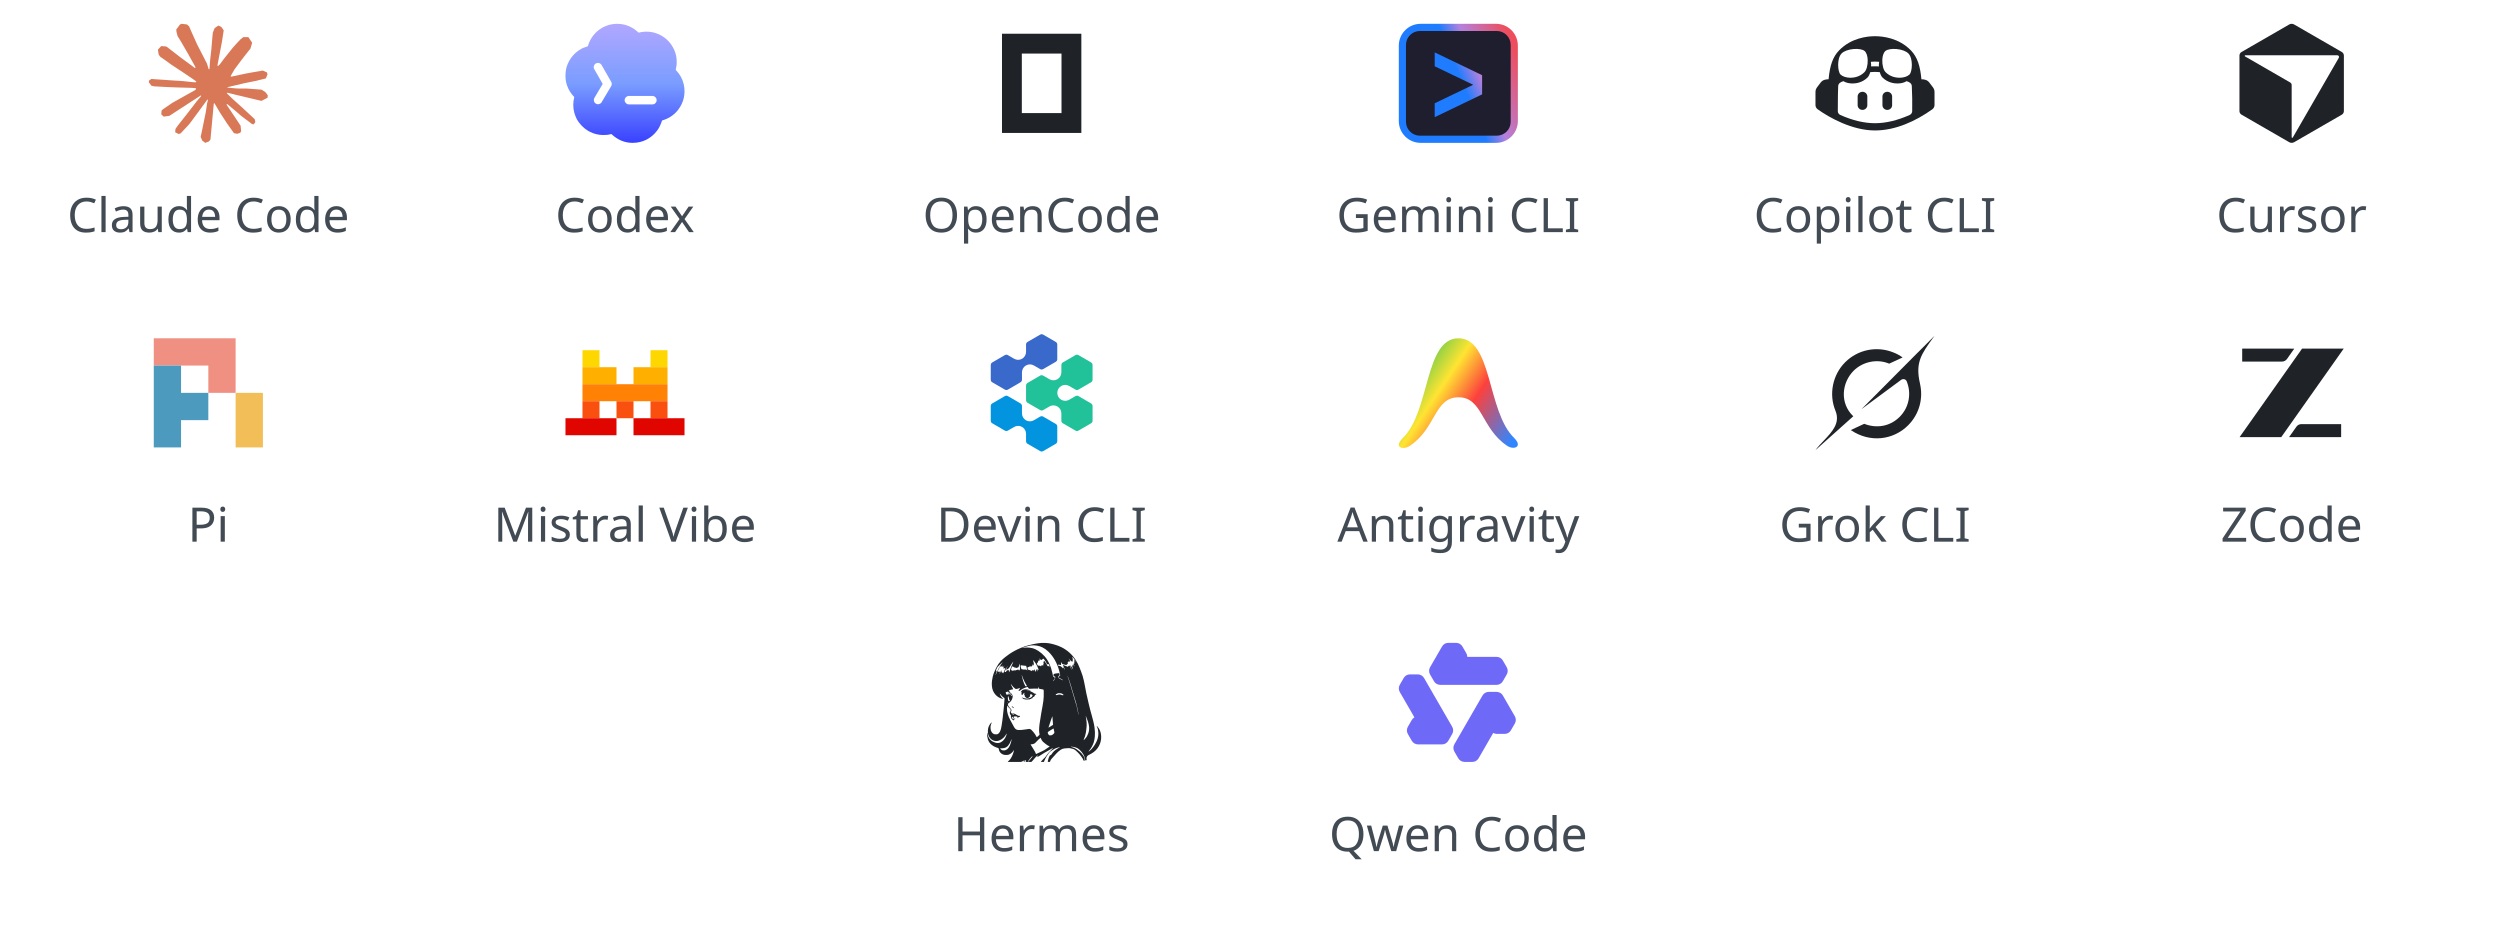
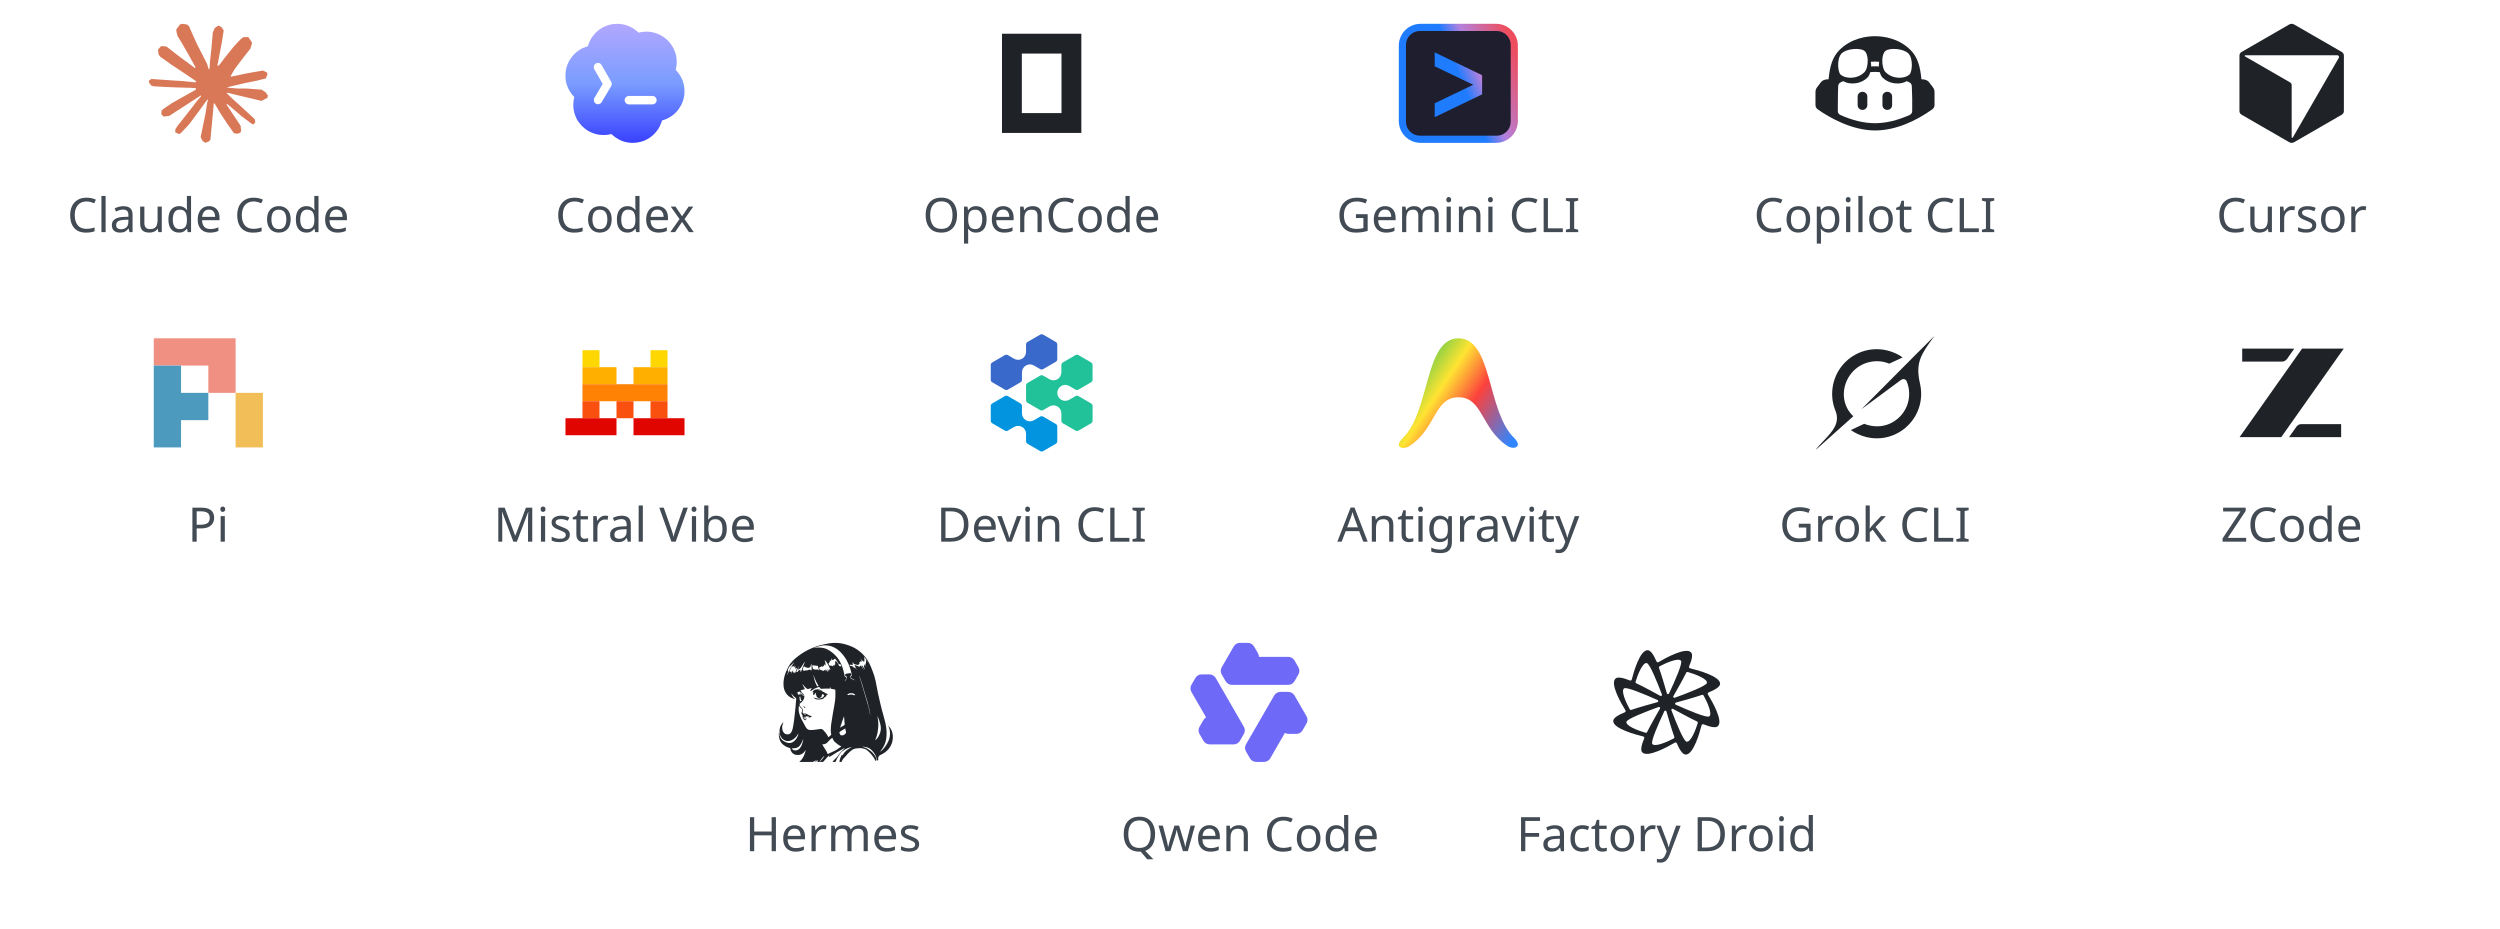
<svg xmlns="http://www.w3.org/2000/svg" width="840" height="312" viewBox="0 0 840 312" role="img">
  <defs>
    <linearGradient id="codex" gradientUnits="userSpaceOnUse" x1="12" x2="12" y1="0" y2="24">
      <stop stop-color="#B1A7FF" />
      <stop offset=".5" stop-color="#7A9DFF" />
      <stop offset="1" stop-color="#3941FF" />
    </linearGradient>
    <linearGradient id="gemini" gradientUnits="userSpaceOnUse" x1="24" x2="0" y1="6.587" y2="16.494">
      <stop stop-color="#EE4D5D" />
      <stop offset=".328" stop-color="#B381DD" />
      <stop offset=".476" stop-color="#207CFE" />
    </linearGradient>
    <linearGradient id="antigravity" gradientUnits="userSpaceOnUse" x1="0" x2="24" y1="4" y2="20">
      <stop stop-color="#00B95C" />
      <stop offset=".38" stop-color="#FFE432" />
      <stop offset=".62" stop-color="#FC413D" />
      <stop offset="1" stop-color="#3186FF" />
    </linearGradient>
  </defs>
  <g transform="translate(50 8) scale(1.66667)">
    <path d="M4.709 15.955l4.72-2.647.08-.23-.08-.128H9.2l-.79-.048-2.698-.073-2.339-.097-2.266-.122-.571-.121L0 11.784l.055-.352.48-.321.686.06 1.52.103 2.278.158 1.652.097 2.449.255h.389l.055-.157-.134-.098-.103-.097-2.358-1.596-2.552-1.688-1.336-.972-.724-.491-.364-.462-.158-1.008.656-.722.881.06.225.061.893.686 1.908 1.476 2.491 1.833.365.304.145-.103.019-.073-.164-.274-1.355-2.446-1.446-2.49-.644-1.032-.17-.619a2.97 2.97 0 01-.104-.729L6.283.134 6.696 0l.996.134.42.364.62 1.414 1.002 2.229 1.555 3.03.456.898.243.832.091.255h.158V9.01l.128-1.706.237-2.095.23-2.695.08-.76.376-.91.747-.492.584.28.48.685-.067.444-.286 1.851-.559 2.903-.364 1.942h.212l.243-.242.985-1.306 1.652-2.064.73-.82.85-.904.547-.431h1.033l.76 1.129-.34 1.166-1.064 1.347-.881 1.142-1.264 1.7-.79 1.36.073.11.188-.02 2.856-.606 1.543-.28 1.841-.315.833.388.091.395-.328.807-1.969.486-2.309.462-3.439.813-.042.03.049.061 1.549.146.662.036h1.622l3.02.225.79.522.474.638-.079.485-1.215.62-1.64-.389-3.829-.91-1.312-.329h-.182v.11l1.093 1.068 2.006 1.81 2.509 2.33.127.578-.322.455-.34-.049-2.205-1.657-.851-.747-1.926-1.62h-.128v.17l.444.649 2.345 3.521.122 1.08-.17.353-.608.213-.668-.122-1.374-1.925-1.415-2.167-1.143-1.943-.14.08-.674 7.254-.316.37-.729.28-.607-.461-.322-.747.322-1.476.389-1.924.315-1.53.286-1.9.17-.632-.012-.042-.14.018-1.434 1.967-2.18 2.945-1.726 1.845-.414.164-.717-.37.067-.662.401-.589 2.388-3.036 1.44-1.882.93-1.086-.006-.158h-.055L4.132 18.56l-1.13.146-.487-.456.061-.746.231-.243 1.908-1.312-.006.006z" fill="#D97857" fill-rule="evenodd" />
  </g>
  <text x="70" y="78" text-anchor="middle" fill="#424A53" font-family="-apple-system, BlinkMacSystemFont, 'Segoe UI', 'Noto Sans', Helvetica, Arial, sans-serif" font-size="16" font-weight="500">Claude Code</text>
  <g transform="translate(190 8) scale(1.66667)">
    <path d="M8.086.457a6.105 6.105 0 013.046-.415c1.333.153 2.521.72 3.564 1.7a.117.117 0 00.107.029c1.408-.346 2.762-.224 4.061.366l.063.03.154.076c1.357.703 2.33 1.77 2.918 3.198.278.679.418 1.388.421 2.126a5.655 5.655 0 01-.18 1.631.167.167 0 00.04.155 5.982 5.982 0 011.578 2.891c.385 1.901-.01 3.615-1.183 5.14l-.182.22a6.063 6.063 0 01-2.934 1.851.162.162 0 00-.108.102c-.255.736-.511 1.364-.987 1.992-1.199 1.582-2.962 2.462-4.948 2.451-1.583-.008-2.986-.587-4.21-1.736a.145.145 0 00-.14-.032c-.518.167-1.04.191-1.604.185a5.924 5.924 0 01-2.595-.622 6.058 6.058 0 01-2.146-1.781c-.203-.269-.404-.522-.551-.821a7.74 7.74 0 01-.495-1.283 6.11 6.11 0 01-.017-3.064.166.166 0 00.008-.074.115.115 0 00-.037-.064 5.958 5.958 0 01-1.38-2.202 5.196 5.196 0 01-.333-1.589 6.915 6.915 0 01.188-2.132c.45-1.484 1.309-2.648 2.577-3.493.282-.188.55-.334.802-.438.286-.12.573-.22.861-.304a.129.129 0 00.087-.087A6.016 6.016 0 015.635 2.31C6.315 1.464 7.132.846 8.086.457zm-.804 7.85a.848.848 0 00-1.473.842l1.694 2.965-1.688 2.848a.849.849 0 001.46.864l1.94-3.272a.849.849 0 00.007-.854l-1.94-3.393zm5.446 6.24a.849.849 0 000 1.695h4.848a.849.849 0 000-1.696h-4.848z" fill="url(#codex)" fill-rule="evenodd" />
  </g>
  <text x="210" y="78" text-anchor="middle" fill="#424A53" font-family="-apple-system, BlinkMacSystemFont, 'Segoe UI', 'Noto Sans', Helvetica, Arial, sans-serif" font-size="16" font-weight="500">Codex</text>
  <g transform="translate(330 8) scale(1.66667)">
    <path d="M16 6H8v12h8V6zm4 16H4V2h16v20z" fill="#1F2328" fill-rule="evenodd" />
  </g>
  <text x="350" y="78" text-anchor="middle" fill="#424A53" font-family="-apple-system, BlinkMacSystemFont, 'Segoe UI', 'Noto Sans', Helvetica, Arial, sans-serif" font-size="16" font-weight="500">OpenCode</text>
  <g transform="translate(470 8) scale(1.66667)">
    <path d="M0 4.391A4.391 4.391 0 014.391 0h15.217A4.391 4.391 0 0124 4.391v15.217A4.391 4.391 0 0119.608 24H4.391A4.391 4.391 0 010 19.608V4.391z" fill="url(#gemini)" fill-rule="evenodd" />
    <path d="M19.74 1.444a2.816 2.816 0 012.816 2.816v15.48a2.816 2.816 0 01-2.816 2.816H4.26a2.816 2.816 0 01-2.816-2.816V4.26A2.816 2.816 0 014.26 1.444h15.48zM7.236 8.564l7.752 3.728-7.752 3.727v2.802l9.557-4.596v-3.866L7.236 5.763v2.801z" fill="#1E1E2E" fill-rule="evenodd" />
  </g>
  <text x="490" y="78" text-anchor="middle" fill="#424A53" font-family="-apple-system, BlinkMacSystemFont, 'Segoe UI', 'Noto Sans', Helvetica, Arial, sans-serif" font-size="16" font-weight="500">Gemini CLI</text>
  <g transform="translate(610 8) scale(1.66667)">
    <path d="M19.245 5.364c1.322 1.36 1.877 3.216 2.11 5.817.622 0 1.2.135 1.592.654l.73.964c.21.278.323.61.323.955v2.62c0 .339-.173.669-.453.868C20.239 19.602 16.157 21.5 12 21.5c-4.6 0-9.205-2.583-11.547-4.258-.28-.2-.452-.53-.453-.868v-2.62c0-.345.113-.679.321-.956l.73-.963c.392-.517.974-.654 1.593-.654l.029-.297c.25-2.446.81-4.213 2.082-5.52 2.461-2.54 5.71-2.851 7.146-2.864h.198c1.436.013 4.685.323 7.146 2.864zm-7.244 4.328c-.284 0-.613.016-.962.05-.123.447-.305.85-.57 1.108-1.05 1.023-2.316 1.18-2.994 1.18-.638 0-1.306-.13-1.851-.464-.516.165-1.012.403-1.044.996a65.882 65.882 0 00-.063 2.884l-.002.48c-.002.563-.005 1.126-.013 1.69.002.326.204.63.51.765 2.482 1.102 4.83 1.657 6.99 1.657 2.156 0 4.504-.555 6.985-1.657a.854.854 0 00.51-.766c.03-1.682.006-3.372-.076-5.053-.031-.596-.528-.83-1.046-.996-.546.333-1.212.464-1.85.464-.677 0-1.942-.157-2.993-1.18-.266-.258-.447-.661-.57-1.108-.32-.032-.64-.049-.96-.05zm-2.525 4.013c.539 0 .976.426.976.95v1.753c0 .525-.437.95-.976.95a.964.964 0 01-.976-.95v-1.752c0-.525.437-.951.976-.951zm5 0c.539 0 .976.426.976.95v1.753c0 .525-.437.95-.976.95a.964.964 0 01-.976-.95v-1.752c0-.525.437-.951.976-.951zM7.635 5.087c-1.05.102-1.935.438-2.385.906-.975 1.037-.765 3.668-.21 4.224.405.394 1.17.657 1.995.657h.09c.649-.013 1.785-.176 2.73-1.11.435-.41.705-1.433.675-2.47-.03-.834-.27-1.52-.63-1.813-.39-.336-1.275-.482-2.265-.394zm6.465.394c-.36.292-.6.98-.63 1.813-.03 1.037.24 2.06.675 2.47.968.957 2.136 1.104 2.776 1.11h.044c.825 0 1.59-.263 1.995-.657.555-.556.765-3.187-.21-4.224-.45-.468-1.335-.804-2.385-.906-.99-.088-1.875.058-2.265.394zM12 7.615c-.24 0-.525.015-.84.044.03.16.045.336.06.526l-.001.159a2.94 2.94 0 01-.014.25c.225-.022.425-.027.612-.028h.366c.187 0 .387.006.612.028-.015-.146-.015-.277-.015-.409.015-.19.03-.365.06-.526a9.29 9.29 0 00-.84-.044z" fill="#1F2328" fill-rule="evenodd" />
  </g>
  <text x="630" y="78" text-anchor="middle" fill="#424A53" font-family="-apple-system, BlinkMacSystemFont, 'Segoe UI', 'Noto Sans', Helvetica, Arial, sans-serif" font-size="16" font-weight="500">Copilot CLI</text>
  <g transform="translate(750 8) scale(1.66667)">
    <path d="M22.106 5.68L12.5.135a.998.998 0 00-.998 0L1.893 5.68a.84.84 0 00-.419.726v11.186c0 .3.16.577.42.727l9.607 5.547a.999.999 0 00.998 0l9.608-5.547a.84.84 0 00.42-.727V6.407a.84.84 0 00-.42-.726zm-.603 1.176L12.228 22.92c-.063.108-.228.064-.228-.061V12.34a.59.59 0 00-.295-.51l-9.11-5.26c-.107-.062-.063-.228.062-.228h18.55c.264 0 .428.286.296.514z" fill="#1F2328" fill-rule="evenodd" />
  </g>
  <text x="770" y="78" text-anchor="middle" fill="#424A53" font-family="-apple-system, BlinkMacSystemFont, 'Segoe UI', 'Noto Sans', Helvetica, Arial, sans-serif" font-size="16" font-weight="500">Cursor</text>
  <g transform="translate(50 112) scale(1.66667)">
    <path d="M1 1h16.5v11H12V6.5H1z" fill="#F09082" fill-rule="evenodd" />
    <path d="M1 6.5h5.5V12H12v5.5H6.5V23H1z" fill="#4D9ABF" fill-rule="evenodd" />
    <path d="M17.5 12H23v11h-5.5z" fill="#F1BE58" fill-rule="evenodd" />
  </g>
  <text x="70" y="182" text-anchor="middle" fill="#424A53" font-family="-apple-system, BlinkMacSystemFont, 'Segoe UI', 'Noto Sans', Helvetica, Arial, sans-serif" font-size="16" font-weight="500">Pi</text>
  <g transform="translate(190 112) scale(1.66667)">
    <path d="M3.428 3.4h3.429v3.428H3.428V3.4zm13.714 0h3.43v3.428h-3.43V3.4z" fill="#FFD700" fill-rule="evenodd" />
    <path d="M3.428 6.828h6.857v3.429H3.429V6.828zm10.286 0h6.857v3.429h-6.857V6.828z" fill="#FFAF00" fill-rule="evenodd" />
    <path d="M3.428 10.258h17.144v3.428H3.428v-3.428z" fill="#FF8205" fill-rule="evenodd" />
    <path d="M3.428 13.686h3.429v3.428H3.428v-3.428zm6.858 0h3.429v3.428h-3.429v-3.428zm6.856 0h3.43v3.428h-3.43v-3.428z" fill="#FA500F" fill-rule="evenodd" />
    <path d="M0 17.114h10.286v3.429H0v-3.429zm13.714 0H24v3.429H13.714v-3.429z" fill="#E10500" fill-rule="evenodd" />
  </g>
  <text x="210" y="182" text-anchor="middle" fill="#424A53" font-family="-apple-system, BlinkMacSystemFont, 'Segoe UI', 'Noto Sans', Helvetica, Arial, sans-serif" font-size="16" font-weight="500">Mistral Vibe</text>
  <g transform="translate(330 112) scale(1.66667)">
    <path d="M2.033 9.867l2.554 1.483a.589.589 0 00.592 0l2.554-1.483.01-.008a.608.608 0 00.11-.084l.013-.015a.631.631 0 00.076-.1c.003-.005.008-.01.01-.016a.558.558 0 00.052-.125l.007-.028a.611.611 0 00.019-.14V7.868c0-.572.307-1.105.8-1.392a1.595 1.595 0 011.598 0l1.277.742a.54.54 0 00.129.053l.028.01c.044.01.088.015.133.016h.006l.013-.002a.587.587 0 00.27-.074l.011-.004 2.554-1.483a.596.596 0 00.297-.516V2.253a.595.595 0 00-.297-.516L12.293.257a.587.587 0 00-.591 0L9.148 1.737l-.01.01a.609.609 0 00-.109.083l-.014.015a.632.632 0 00-.076.1c-.003.005-.008.01-.01.016a.57.57 0 00-.052.124l-.007.028a.612.612 0 00-.018.14v1.483c0 .572-.307 1.105-.8 1.393a1.597 1.597 0 01-1.599 0l-1.276-.742a.603.603 0 00-.13-.053l-.028-.008a.658.658 0 00-.133-.018h-.02a.57.57 0 00-.269.074c-.003.002-.008.002-.012.005L2.033 5.872a.596.596 0 00-.297.515v2.966c0 .213.113.41.297.515z" fill="#3969CA" fill-rule="evenodd" />
    <path d="M15.943 10.607a1.596 1.596 0 011.599 0l1.276.74c.041.025.085.04.13.055l.028.008c.043.01.088.016.133.018h.005c.005 0 .01-.002.014-.003a.474.474 0 00.122-.016l.021-.005a.616.616 0 00.126-.052c.004-.002.009-.002.013-.005l2.554-1.482a.597.597 0 00.297-.516V6.383a.596.596 0 00-.297-.515l-2.552-1.483a.587.587 0 00-.592 0l-2.553 1.482-.011.008a.61.61 0 00-.108.084l-.014.016a.637.637 0 00-.076.1c-.003.005-.008.01-.01.016a.57.57 0 00-.052.124l-.007.029a.612.612 0 00-.018.14v1.482c0 .572-.307 1.105-.8 1.393a1.597 1.597 0 01-1.599 0l-1.276-.742a.584.584 0 00-.13-.053l-.028-.008a.62.62 0 00-.133-.018h-.02a.587.587 0 00-.269.074l-.012.004L9.15 10a.596.596 0 00-.296.516v2.966c0 .212.112.409.296.515l2.554 1.483s.008.002.012.005c.04.022.082.04.126.052l.02.004a.57.57 0 00.123.017l.014.002h.006c.054 0 .108-.01.16-.025a.587.587 0 00.13-.054l1.277-.741a1.597 1.597 0 012.398 1.392v1.482c0 .049.007.095.019.14l.007.028a.619.619 0 00.051.125c.004.006.008.01.01.016a.6.6 0 00.076.1l.014.015c.033.032.069.06.108.084.004.002.006.006.011.008l2.554 1.483a.59.59 0 00.593 0l2.554-1.483a.597.597 0 00.296-.516v-2.965a.595.595 0 00-.296-.516l-2.554-1.483s-.008-.002-.012-.005a.54.54 0 00-.126-.051c-.007-.003-.013-.003-.02-.005a.635.635 0 00-.125-.017h-.018a.557.557 0 00-.16.026.588.588 0 00-.13.053l-1.276.742a1.595 1.595 0 01-1.598 0 1.615 1.615 0 010-2.785l-.005-.001z" fill="#21C19A" fill-rule="evenodd" />
    <path d="M14.848 18.265l-2.554-1.482-.012-.005a.526.526 0 00-.126-.052c-.007-.002-.014-.002-.02-.005a.64.64 0 00-.124-.017h-.02a.56.56 0 00-.16.026.588.588 0 00-.13.053l-1.276.742a1.594 1.594 0 01-1.598 0c-.493-.286-.8-.82-.8-1.393V14.65a.563.563 0 00-.018-.14l-.008-.028a.604.604 0 00-.051-.124l-.01-.017a.603.603 0 00-.076-.1l-.014-.015a.596.596 0 00-.109-.084c-.003-.002-.005-.006-.01-.008L5.178 12.65a.587.587 0 00-.591 0l-2.554 1.483a.596.596 0 00-.297.516v2.965c0 .213.113.41.297.516l2.554 1.483.012.004a.618.618 0 00.267.074l.016.002h.007a.55.55 0 00.16-.026.584.584 0 00.129-.053l1.277-.742a1.597 1.597 0 012.398 1.393v1.482c0 .05.007.095.019.14l.007.028c.013.044.03.085.051.125l.01.016c.022.036.047.07.076.1l.014.015c.032.032.069.06.109.084l.01.008 2.554 1.483a.587.587 0 00.593 0l2.554-1.483a.596.596 0 00.296-.515v-2.966a.596.596 0 00-.296-.516h-.002z" fill="#0294DE" fill-rule="evenodd" />
  </g>
  <text x="350" y="182" text-anchor="middle" fill="#424A53" font-family="-apple-system, BlinkMacSystemFont, 'Segoe UI', 'Noto Sans', Helvetica, Arial, sans-serif" font-size="16" font-weight="500">Devin CLI</text>
  <g transform="translate(470 112) scale(1.66667)">
    <path d="M21.751 22.607c1.34 1.005 3.35.335 1.508-1.508C17.73 15.74 18.904 1 12.037 1 5.17 1 6.342 15.74.815 21.1c-2.01 2.009.167 2.511 1.507 1.506 5.192-3.517 4.857-9.714 9.715-9.714 4.857 0 4.522 6.197 9.714 9.715z" fill="url(#antigravity)" fill-rule="evenodd" />
  </g>
  <text x="490" y="182" text-anchor="middle" fill="#424A53" font-family="-apple-system, BlinkMacSystemFont, 'Segoe UI', 'Noto Sans', Helvetica, Arial, sans-serif" font-size="16" font-weight="500">Antigravity</text>
  <g transform="translate(610 112) scale(1.66667)">
    <path d="M9.27 15.29l7.978-5.897c.391-.29.95-.177 1.137.272.98 2.369.542 5.215-1.41 7.169-1.951 1.954-4.667 2.382-7.149 1.406l-2.711 1.257c3.889 2.661 8.611 2.003 11.562-.953 2.341-2.344 3.066-5.539 2.388-8.42l.006.007c-.983-4.232.242-5.924 2.75-9.383.06-.082.12-.164.179-.248l-3.301 3.305v-.01L9.267 15.292M7.623 16.723c-2.792-2.67-2.31-6.801.071-9.184 1.761-1.763 4.647-2.483 7.166-1.425l2.705-1.25a7.808 7.808 0 00-1.829-1A8.975 8.975 0 005.984 5.83c-2.533 2.536-3.33 6.436-1.962 9.764 1.022 2.487-.653 4.246-2.34 6.022-.599.63-1.199 1.259-1.682 1.925l7.62-6.815" fill="#1F2328" fill-rule="evenodd" />
  </g>
  <text x="630" y="182" text-anchor="middle" fill="#424A53" font-family="-apple-system, BlinkMacSystemFont, 'Segoe UI', 'Noto Sans', Helvetica, Arial, sans-serif" font-size="16" font-weight="500">Grok CLI</text>
  <g transform="translate(750 112) scale(1.66667)">
    <path d="M12.525 3.085L11.055 5.175C10.824 5.5 10.446 5.7 10.037 5.7H2.025V3.075C2.025 3.085 12.525 3.085 12.525 3.085ZM22.5 3.075L9.9 20.925H1.5L14.1 3.075H22.5ZM11.475 20.924L12.955 18.823C13.187 18.498 13.564 18.299 13.974 18.299H21.975V20.924H11.475Z" fill="#1F2328" fill-rule="evenodd" />
  </g>
  <text x="770" y="182" text-anchor="middle" fill="#424A53" font-family="-apple-system, BlinkMacSystemFont, 'Segoe UI', 'Noto Sans', Helvetica, Arial, sans-serif" font-size="16" font-weight="500">ZCode</text>
-   <g transform="translate(330 216) scale(1.66667)">
+   <g transform="translate(260 216) scale(1.66667)">
    <path d="M5.938 12.835c.127-.039.285.02.373.143.028.038.036.092.046.14.003.014-.02.033-.04.05-.124-.098-.24-.194-.354-.291-.011-.01-.016-.027-.025-.042zM8.396 9.412c.195-.032.39-.06.588-.05a.54.54 0 01.148.026c.202.071.402.147.601.224.028.01.05.036.075.055l-.013.027a9.203 9.203 0 01-.26-.089c-.115-.038-.213-.077-.315-.098-.25-.05-.25-.046-.292-.014l.574.144c.275.139.55.276.823.417.042.022.09.057.107.098.026.06.063.076.117.072.066-.006.132-.017.213-.027l-.04.086c.051.08.142.02.216.064-.074.13-.247.09-.334.199l.061.074-.12.087c0 .106-.038.168-.306.243l.026.085-.196.042.07.124h-.25l-.007.137c-.081-.01-.161-.018-.244-.027l-.053.123c-.027-.008-.052-.011-.073-.023-.067-.038-.128-.056-.195.006-.019.017-.063.014-.093.008-.026-.006-.05-.029-.07-.042-.11.095-.11.095-.208.003-.057.046-.12.074-.186.011-.063.027-.123-.02-.178-.014-.07.007-.097-.035-.133-.07l-.13.033c-.013-.236-.194-.19-.34-.203.005-.072.05-.092.095-.094a.474.474 0 01.159.022c.164.05.32.12.496.138.203.021.405.029.601-.015.265-.059.52-.149.707-.365.049-.056.083-.127.117-.195.019-.038.02-.084-.02-.116a1.397 1.397 0 00-.382-.217c.024.12-.031.182-.115.221 0 .014-.004.025 0 .03.08.115.084.16-.007.267a1.39 1.39 0 01-.218.211.477.477 0 01-.641-.05 1.36 1.36 0 01-.133-.152c-.078-.107-.076-.108-.033-.236-.165-.08-.128-.226-.104-.364.008-.05.028-.096.049-.163-.04.014-.067.017-.087.032a.897.897 0 00-.316.357c-.007.016-.01.034-.02.047-.012.015-.034.038-.045.035-.02-.006-.037-.027-.05-.045-.008-.012-.007-.032-.012-.057h-.126l.053-.172a14.82 14.82 0 00-.039-.049l.11-.284c-.06.026-.091.044-.124.051-.03.007-.064 0-.095 0 0-.031-.01-.07.004-.092.149-.22.305-.428.593-.476z" fill="#1F2328" fill-rule="evenodd" />
    <path d="M11.981.009c.226-.012.453-.011.679 0 .247.01.495.024.74.062.401.064.798.157 1.19.273.463.138.92.299 1.356.511a7.31 7.31 0 012.948 2.642c.292.469.536.963.739 1.479.219.556.446 1.11.623 1.683.204.654.329 1.326.458 1.997.097.504.182 1.01.29 1.511.156.722.329 1.44.494 2.16.186.812.4 1.615.63 2.415.102.355.193.713.282 1.072.11.436.202.876.254 1.323.031.278.066.557.073.837a7.56 7.56 0 01-.017.88c-.037.413-.1.818-.226 1.212a5.017 5.017 0 01-.915 1.649l-.13.156.018.023c.043-.023.088-.041.127-.068.2-.138.373-.307.531-.49.4-.46.721-.973.975-1.529a3.59 3.59 0 00.325-1.72c-.024-.424-.097-.834-.3-1.213-.013-.027-.015-.06-.03-.121.05.035.082.048.101.072.107.13.22.258.315.398.33.494.46 1.052.486 1.64a3.75 3.75 0 01-.47 1.97c-.36.655-.887 1.14-1.526 1.506-.193.111-.394.21-.595.308-.157.078-.248.211-.318.365a.522.522 0 00-.033.406.359.359 0 01.013.139c-.005.077-.077.155-.14.162-.054.006-.125-.043-.15-.116a1.206 1.206 0 01-.06-.233c-.04-.314-.155-.6-.308-.87a3.906 3.906 0 00-.73-.91 2.129 2.129 0 00-.897-.524 4.093 4.093 0 00-.692-.131c-.075-.008-.15-.04-.22.01.18.06.363.11.538.18.434.173.82.43 1.18.728.308.255.58.543.794.884.098.155.186.315.227.496.027.123.042.25.067.375.013.062-.002.109-.053.144-.047.033-.122.034-.163-.01a.455.455 0 01-.08-.14c-.03-.073-.038-.159-.078-.225a7.314 7.314 0 00-1.423-1.664c-.16-.137-.329-.26-.537-.323-.376-.114-.753-.203-1.15-.154-.213.025-.427.032-.64.053a1.6 1.6 0 00-.736.278 5.14 5.14 0 00-.834.72c-.329.342-.642.699-.955 1.055-.136.155-.264.319-.314.531a5.227 5.227 0 00-.012.051.096.096 0 01-.09.076h-.31c-.046 0-.082-.048-.072-.094.023-.108.045-.216.07-.324.075-.325.19-.635.368-.917.024-.039.04-.088.104-.08l.01.049.027.077c.28-.435.571-.834.996-1.135.283-.204.584-.378.89-.55a.196.196 0 00-.098-.002c-.162.043-.325.084-.485.134-.402.124-.764.33-1.11.566-.147.1-.298.193-.414.333a7.314 7.314 0 00-1.07 1.767.845.845 0 00-.04.12.075.075 0 01-.072.056h-.494c-.04 0-.062-.051-.036-.082.123-.14.246-.282.377-.415.275-.281.58-.532.777-.884.027-.048.063-.09.095-.135.238-.333.54-.607.818-.902.082-.086.175-.16.26-.24.029-.027.053-.057.079-.085l-.018-.025-.135.041c-.034.017-.07.031-.102.05-.248.144-.494.292-.743.433-.408.23-.825.439-1.209.711-.281.2-.591.358-.889.533-.02.012-.044.015-.08.028-.015-.135.143-.201.108-.336-.033.014-.064.02-.085.038-.111.096-.227.19-.328.296-.148.157-.284.325-.425.488-.125.143-.25.286-.373.431A.153.153 0 019.89 24H8.762a.316.316 0 00.016-.042c.028-.09.085-.172.083-.28-.091-.018-.162.001-.212.077a4.45 4.45 0 00-.136.215c-.01.016-.024.03-.042.03h-.093c-.019 0-.029-.022-.017-.037.071-.088.14-.178.209-.268.001-.002-.006-.012-.012-.024-.014.004-.03.006-.045.013-.176.09-.352.181-.527.274a.363.363 0 01-.168.042H5.202c-.026 0-.039-.036-.019-.053.21-.178.402-.374.558-.605.335-.496.538-1.047.667-1.629.004-.02-.003-.043-.006-.091-.037.048-.059.072-.076.1a1.943 1.943 0 01-.334.415c-.28.258-.59.448-.983.464-.297.012-.588 0-.865-.127-.46-.21-.722-.57-.794-1.072-.025-.17-.017-.171-.182-.219A3.513 3.513 0 011.97 20.6a2.286 2.286 0 01-.808-1.13 3.569 3.569 0 01-.16-1.245c.002-.034.016-.067.024-.1.032.023.046.043.05.066.033.153.059.308.096.46.086.355.257.664.516.92.258.256.571.419.91.532.358.118.717.138 1.07-.016a1.89 1.89 0 00.621-.452c.328-.348.533-.76.648-1.223.009-.034.005-.071.007-.11-.015.006-.026.006-.03.011-.031.05-.064.1-.093.152-.284.502-.679.887-1.196 1.135-.351.17-.718.255-1.11.159a1.607 1.607 0 01-.971-.64 2.006 2.006 0 01-.368-.924 2.903 2.903 0 01.02-.886c.05-.439.466-1.17.742-1.271-.02.063-.035.112-.053.16-.043.116-.097.227-.13.345a1.901 1.901 0 00-.05.82c.033.212.09.416.204.6.147.236.346.407.62.465.11.023.225.014.338.018a.576.576 0 00.386-.131c.164-.128.282-.292.366-.481.168-.375.24-.777.309-1.179.05-.296.093-.594.133-.893.039-.281.071-.563.104-.845.026-.232.048-.464.074-.696.024-.228.052-.455.076-.683.024-.227.047-.455.069-.683.013-.14.022-.28.034-.42l.037-.417c.022-.25.041-.5.065-.748.008-.082-.02-.132-.09-.177a2.46 2.46 0 01-.492-.418c-.1-.109-.188-.228-.282-.342-.035-.042-.056-.097-.116-.118a2.084 2.084 0 00.275.597c.06.092.131.176.196.265.063.086.182.115.234.226-.028.003-.046.01-.06.006a4.74 4.74 0 01-.22-.057 2.71 2.71 0 01-1.287-.819c-.435-.487-.656-1.076-.71-1.723a5.206 5.206 0 01.014-1.06c.072-.602.22-1.186.45-1.745.155-.376.338-.741.526-1.102.205-.393.466-.75.765-1.076.512-.559 1.104-1.024 1.726-1.448.717-.49 1.478-.898 2.277-1.233C8.244.828 8.767.632 9.31.494c.655-.166 1.31-.33 1.982-.415.229-.03.458-.058.688-.07zm-1.847 22.82c-.07.06-.147.111-.207.18-.238.27-.464.549-.668.869l-.044.108a.177.177 0 00.093-.057c.174-.19.351-.378.519-.574.104-.122.195-.255.288-.386.024-.034.03-.08.046-.12l-.027-.02zm1.65-3.695a5.51 5.51 0 00-.653.593l-.37.386a.963.963 0 01-.377.25 1.372 1.372 0 01-.467.09c-.044 0-.087.006-.151.012.028.058.043.097.064.131.15.242.301.482.45.724.136.22.276.438.399.666.068.125.105.267.156.404.077.027.14-.018.202-.048.29-.135.579-.274.867-.412.213-.101.437-.186.636-.31.347-.215.68-.455 1.018-.685.015-.01.026-.028.042-.046-.023-.019-.038-.037-.056-.044-.287-.111-.527-.3-.77-.482a5.319 5.319 0 01-.506-.42 1.757 1.757 0 01-.41-.653c-.019-.049-.045-.095-.075-.156zm-5.847.264c-.06.096-.097.194-.132.293a3.38 3.38 0 01-.555 1.01c-.2.25-.455.412-.762.493-.23.06-.464.076-.7.07-.048-.002-.097.002-.158.005.016.04.021.066.035.085.1.145.23.246.4.295.157.046.316.034.498.023.181-.037.343-.115.485-.234.238-.199.402-.454.536-.732.175-.363.264-.751.342-1.144.01-.053.008-.11.011-.164zm14.945-4.586c.008.029.016.057.027.107.024.155.051.31.072.464.03.219.067.437.078.657.017.344.027.689-.014 1.033-.037.315-.063.633-.116.946a6.153 6.153 0 01-.46 1.518c-.008.018-.01.039-.02.082.047-.03.077-.042.098-.064.085-.083.17-.167.248-.255.271-.305.458-.66.596-1.043.18-.498.228-1.011.145-1.531-.103-.65-.33-1.263-.597-1.881a9.055 9.055 0 00-.024-.055l-.033.022zM5.797 8.29a.26.26 0 00.018.153c.124.251.25.501.379.75.025.049.066.09.03.163-.284.06-.578.119-.88.255.059.038.097.06.132.087.042.032.112.058.09.12-.01.033-.075.048-.117.072.017.01.043.021.067.036.166.102.33.207.447.368.138.192.229.404.188.644-.079.469-.306.85-.69 1.132-.054.04-.106.083-.161.122a.243.243 0 00-.103.245.77.77 0 00.055.195c.083.196.22.35.375.492.083.076.159.164.222.257a.37.37 0 01.025.377c-.023.05-.05.099-.076.148-.03.06-.028.111.022.162.041.042.08.089.112.138.038.058.078.079.147.05a.486.486 0 01.333-.006c.16.046.302.126.444.21.13.077.264.149.4.219.067.035.14.05.219.026.071-.022.124.01.145.076.02.064-.003.108-.074.139-.07.03-.137.063-.209.088-.1.035-.201.073-.314.077-.013-.107.11-.088.127-.159-.206-.126-.643-.145-.801-.034.063.112.035.21-.096.313-.13-.1-.025-.202.002-.3a.209.209 0 00-.249.17c-.015.101.067.216.178.224.108.007.218-.005.326-.012.06-.005.12-.027.199 0-.103.123-.248.127-.357.19.002.05.07.086.019.131-.053.048-.095-.001-.132-.03-.08-.063-.16-.126-.231-.197a.474.474 0 01-.157-.311.52.52 0 00-.043-.172c-.032-.074-.032-.137.033-.19-.018-.03-.028-.053-.045-.072a1.222 1.222 0 01-.196-.369c-.053-.137-.046-.264.048-.381.024-.03.05-.06.064-.095a.664.664 0 00.047-.168c.017-.165-.064-.287-.182-.387-.186-.156-.36-.322-.46-.551-.005-.011-.024-.017-.037-.026-.011.017-.024.027-.025.038-.019.185-.045.37-.052.557-.014.377.058.743.162 1.104.118.41.289.798.488 1.173.267.502.537 1.002.812 1.5.055.098.13.189.208.27.198.202.452.272.724.273.202 0 .404-.006.605-.026.295-.03.59-.073.884-.113.183-.025.365-.057.548-.08.21-.026.38.073.522.21.16.156.305.327.447.5.22.265.397.56.554.867.05.098.07.1.147.03.13-.121.26-.242.394-.36.067-.059.088-.12.067-.213a3.535 3.535 0 01-.085-.796c.002-.157.006-.314.018-.471.015-.224.03-.45.06-.672a59.114 59.114 0 01.362-2.298c.087-.493.182-.984.268-1.477.06-.347.118-.694.162-1.043.034-.273.055-.55.063-.825.011-.332.003-.665.002-.998 0-.077.004-.155-.01-.23-.028-.142-.01-.155-.162-.19a5.826 5.826 0 00-.607-.107c-.146-.018-.207-.053-.221-.19-.006-.049-.025-.098-.041-.146-.009-.025-.024-.048-.046-.09l-.025.264c-.009.096-.029.116-.127.115-.055 0-.11-.008-.164-.008-.476 0-.952-.008-1.426.032-.095.008-.173-.015-.226-.103-.04-.066-.088-.126-.134-.186-.063-.084-.086-.093-.182-.06-.195.068-.388.138-.582.21a2.71 2.71 0 00-.675.394.986.986 0 01-.323.168c-.033.01-.07.008-.127.013.02-.066.024-.114.047-.15.064-.105.135-.205.205-.306.023-.033.049-.063.073-.095l-.015-.023-.201.037c-.146.04-.296.07-.437.122-.148.053-.266.023-.386-.072a3.623 3.623 0 01-.733-.786l-.093-.132zm8.592 8.963l-.147.09c-.22.134-.44.266-.659.402-.093.058-.184.12-.27.188-.085.07-.124.161-.072.272.047.1.093.2.147.294.047.08.124.138.213.147.11.01.228.012.336-.012.217-.05.372-.205.528-.357a.291.291 0 00.087-.308c-.046-.18-.079-.365-.118-.547-.011-.052-.027-.103-.045-.169zm-.257-2.409c-.12.291-.205.597-.325.91-.151.433-.294.87-.435 1.323.036-.01.054-.01.067-.018.261-.16.522-.324.785-.484.054-.033.071-.078.065-.138-.012-.13-.024-.262-.034-.393l-.068-.886c-.008-.103-.02-.206-.029-.31-.009 0-.017-.002-.026-.004zm3.081-8.13l.099.285c.08.231.159.463.24.714l.58 1.952c.187.63.372 1.262.558 1.893.114.382.235.762.343 1.146.072.257.126.519.186.799.044.206.087.413.127.64.034.106.023.226.077.325l.025-.006-.068-.362c-.038-.206-.077-.412-.113-.638-.015-.07-.029-.141-.046-.211-.095-.396-.177-.796-.29-1.187-.196-.685-.413-1.364-.618-2.046-.165-.549-.322-1.1-.488-1.648-.069-.227-.15-.45-.226-.695l-.117-.336c-.037-.107-.075-.216-.115-.322-.04-.106-.084-.21-.127-.314a7.558 7.558 0 01-.027.01zM6.225 14.304c-.063-.001-.115.014-.134.083a.35.35 0 00.41.012 4.533 4.533 0 00-.276-.095zM5.23 11.98c-.026-.027-.057-.048-.075.002-.012.032-.007.07-.01.113.082-.037.082-.037.085-.115zm.062-1.189a.135.135 0 00-.088.056.197.197 0 00-.025.11c.005.152.01.306.026.457a.751.751 0 00.066.218c.061.136.157.167.288.101.055-.027.06-.054.025-.11a4.52 4.52 0 01-.129-.211c-.015-.068-.066-.131-.033-.207.04-.09-.076-.116-.074-.19V10.874c-.003-.038-.006-.087-.056-.083zm-.017-.968a.867.867 0 00-.467.127c-.076.045-.084.07-.05.158.034.087.07.173.115.254.064.117.09.125.21.077a.657.657 0 01.336-.053c.202.022.357.136.504.264l.092.077c.007-.006.014-.013.022-.018-.019-.105-.035-.226-.149-.264-.157-.053-.324-.075-.508-.117l-.24-.005c.24-.169.452-.044.687.009-.063-.115-.153-.147-.23-.193-.082-.05-.17-.092-.25-.144-.06-.037-.12-.08-.072-.172zm10.233.325c-.23-.01-.427.08-.608.211-.034.026-.06.065-.105.117.087.026.15.046.232.065.044-.015.088-.03.13-.046.306-.114.61-.115.904.031.126.063.237.04.366-.005-.02-.031-.03-.054-.045-.071a.986.986 0 00-.448-.273c-.14-.044-.284-.024-.426-.03zM7.99 6.483a.308.308 0 00.002.133c.08.321.156.643.242.962.104.387.27.75.456 1.103.02.037.061.08.098.087a.404.404 0 00.253-.051l-.472-.84c-.23-.448-.405-.92-.579-1.394zM10.397.497c-.2-.008-.405.004-.603.034-.236.035-.47.087-.7.152-.287.08-.569.18-.852.273-.04.013-.074.038-.11.058.028.014.05.018.07.014.287-.068.58-.085.873-.09.134-.002.269.009.402.025.19.024.382.048.57.09.456.104.874.3 1.265.556.464.306.888.66 1.257 1.078.205.232.395.475.56.739.17.274.315.561.449.856.273.601.456 1.232.6 1.876.04.173.07.348.1.524.017.104.065.167.17.19.122.028.2.105.22.251-.003.102-.06.174-.129.24a1.065 1.065 0 00-.268.358.164.164 0 00.083-.039c.08-.086.162-.172.235-.265a.56.56 0 00.13-.333c.009-.05.022-.1.024-.15.007-.124-.017-.15-.143-.168-.025-.004-.049-.014-.073-.015-.082-.007-.125-.063-.137-.131-.033-.198-.004-.355.247-.408.086-.018.174-.03.26-.042.158-.023.315-.053.473-.067.14-.012.19.033.226.167.008.029.018.057.021.087.019.179-.008.225-.141.288-.027.013-.055.024-.078.042a.148.148 0 00-.051.067c-.039.144.073.382.206.445l.673.32c.023.011.05.015.075.023l.018-.026c-.015-.008-.032-.013-.044-.024a2.27 2.27 0 00-.544-.32 4.898 4.898 0 00-.173-.075.203.203 0 01-.126-.191c-.003-.085.045-.154.128-.187l.059-.025c.099-.044.118-.076.112-.187a.384.384 0 00-.008-.063c-.067-.294-.123-.59-.205-.88a9.478 9.478 0 00-.826-2.036 7.465 7.465 0 00-1.39-1.805 4.536 4.536 0 00-1.177-.824 3.656 3.656 0 00-1.016-.328 6.155 6.155 0 00-.712-.074zm6.719 5.955c.01.014.018.028.038.034l-.022-.044-.016.01zM4.103 3.917a.062.062 0 01-.03.012.455.455 0 01-.04.039c-.01.01-.02.02-.045.04l-.363.354c-.088.085-.17.178-.266.253-.284.22-.425.53-.544.855a.132.132 0 00-.007.071c.013.055.033.108.052.168l.074.026c-.017.056-.03.105-.047.152-.058.164-.118.327-.175.491-.005.015.008.036.019.077.08-.175.158-.33.225-.489.228-.544.484-1.074.819-1.561.09-.133.182-.266.283-.401.004-.006.007-.013.022-.03.001-.016.003-.032.015-.04l.008-.017zm12.976 2.408a.023.023 0 01.009.019.073.073 0 00-.006.01.188.188 0 00.007.02l.018.022c.002-.007.007-.016.005-.021-.003-.01-.012-.018-.02-.038a1.331 1.331 0 01-.013-.012zM4.199 4.48c-.003.004-.008.008-.027.014-.005.013-.011.025-.031.047a2.085 2.085 0 01-.124.167c-.048.07-.116.055-.181.041-.134-.028-.228.016-.287.143-.089.187-.187.37-.273.56-.049.108-.11.216-.118.36.081.003.154.007.228.008h.228a2.563 2.563 0 01-.079.264c-.01.052-.022.103-.033.155l.02.004c.018-.046.037-.092.067-.153.066-.142.13-.285.2-.426.02-.04.034-.1.116-.092 0 .043.004.084 0 .124-.005.045-.017.09-.028.143.141.043.086.174.115.269.102-.022.104-.195.248-.144v.205l.017.002.439-1.059c-.13 0-.246-.02-.358.033-.024.011-.058-.001-.108-.004.075-.15.139-.278.211-.417a.128.128 0 01.025-.036c0-.015-.001-.03.008-.038l.006-.02c-.005.006-.01.011-.028.017-.004.012-.009.024-.026.045a.085.085 0 01-.032.033c-.123.157-.09.164-.258.106-.079-.027-.078-.028-.047-.144.028-.046.056-.093.098-.15 0-.016-.001-.032.007-.042L4.2 4.48zm2.073-.67c-.003.006-.007.011-.027.016-.094.125-.194.246-.28.377-.155.238-.301.481-.451.723-.14.224-.345.368-.575.481-.017.008-.04.006-.079.011.012-.059.016-.109.033-.153a6.076 6.076 0 01.229-.518l-.007-.02a.138.138 0 01-.035.025c-.028.05-.055.1-.093.164-.26.424-.443.817-.442.95.024.004.048.011.073.013.177.013.188.007.26-.165.03-.07.077-.12.147-.15l.175-.07c.044-.018.085-.057.146-.032.003.05-.01.11.014.145.042.062.044.125.047.193.002.049.017.098.026.147.029-.034.039-.065.05-.097.142-.39.277-.782.428-1.17.1-.256.22-.504.33-.756.013-.03.013-.067.03-.092V3.81zm3.987-.34c0 .045.01.084.021.123.042.16.094.318.124.48.024.133.023.27.028.406 0 .033-.019.067-.032.11-.094-.058-.047-.158-.106-.215h-.125c-.015.072-.01.152-.046.2-.066.085-.155.154-.236.227-.043.038-.078.018-.103-.025l-.046-.087c-.065.035-.117.069-.172.093-.116.051-.235.095-.35.147-.085.038-.09.053-.07.147.014.075.034.148.047.223.013.072.05.109.123.124.233.05.462.115.657.265.058-.102.058-.102.168-.151.03-.014.06-.03.092-.042.08-.03.115-.017.15.06.023.048.041.098.066.158.06-.14-.042-.267.017-.416.157.18.24.39.375.567a.235.235 0 00.022-.098c.002-.124 0-.247.002-.371 0-.034.013-.067.02-.1l.032-.003c.11.155.13.354.226.52a3.036 3.036 0 00-.01-.392c-.004-.045 0-.074.05-.088.08.036.116.14.215.158-.03-.275-.423-1.137-.798-1.635-.114-.127-.2-.28-.34-.386zm-2.667.696c-.019.034-.03.05-.037.067-.061.185-.125.37-.18.556-.031.105-.087.169-.195.19-.09.019-.178.052-.268.073-.038.009-.089.015-.118-.003-.024-.016-.025-.069-.036-.106-.064.076-.082.087-.17.047-.133-.062-.262-.135-.393-.201-.048-.025-.093-.063-.17-.03-.043.12-.091.25-.137.382-.099.28-.087.242.095.453.046.048.102.03.154.023.054-.009.106-.03.16-.036.13-.013.26-.08.367-.015.204-.064.387-.122.571-.178.05-.015.089.005.114.054.022.042.034.093.082.121.038-.056-.013-.128.063-.178l.14.241-.042-1.46zm.278.358c-.096-.01-.107.01-.11.108-.002.038-.003.078.002.115.03.2.099.386.174.57.002.006.012.01.022.015l.078-.05c.052.036.081.088.153.088.205-.002.41.014.616.012.099-.001.158.042.205.12.018.03.024.077.088.066l-.08-.394c-.05-.195-.085-.395-.172-.589-.057.057-.114.068-.18.046a.72.72 0 00-.135-.028c-.22-.028-.44-.059-.66-.08zm10.254-1.727c.089.163.155.316.139.491-.016.168.026.342-.044.516-.047-.033-.088-.082-.112-.075-.117.035-.164-.057-.227-.115a4.772 4.772 0 01-.286-.29l-.104-.113a4.856 4.856 0 01-.023.019c.035.046.07.093.11.156.04.064.084.127.122.193.034.058.065.118.031.205-.082-.01-.164-.019-.246-.032-.06-.01-.101 0-.124.07-.031.098-.037.096-.15.09.02.042.036.08.057.116.041.074.03.138-.03.196-.06.06-.118.122-.178.181a.175.175 0 01-.185.046c-.222-.061-.447-.113-.67-.174-.032-.009-.063-.04-.086-.068-.03-.04-.052-.087-.08-.13-.044-.07-.09-.138-.136-.207a.18.18 0 00-.014.105c.012.127.03.253.035.38.005.1-.024.12-.121.104-.104-.017-.206-.04-.31-.058-.064-.012-.131-.028-.202.03l.081.208c.09 0 .166-.01.237.002a.819.819 0 01.458.251c.078.083.154.168.241.26l.018-.005c-.004-.006-.008-.013-.01-.04.014-.056-.062-.118.018-.178.031.03.064.057.088.09.058.078.111.159.169.257l.089.141.024-.013a2093.819 2093.819 0 01-.427-.934c.055.007.083.007.108.016.193.07.385.142.577.216.074.028.147.06.219.094.062.028.112.018.157-.033.05-.056.102-.112.154-.167.05-.051.095-.046.132.014.016.025.026.053.04.08.071.138.143.277.217.433l.159.308.025-.011c-.044-.106-.07-.218-.138-.334-.057-.182-.168-.346-.206-.545.136.034.362.326.567.732l.057.074.018-.011a1.563 1.563 0 01-.052-.127c-.046-.145-.097-.29-.136-.436-.022-.083-.036-.173.022-.26l.109.058-.026-.207.027-.016c.022.02.05.036.065.06.073.108.143.22.215.33.01.016.029.029.043.043-.036-.217-.2-.38-.229-.626l.155.112c.014-.166.012-.319.042-.465.032-.158-.023-.297-.063-.445.024.004.036.006.055.025.092.124.183.249.277.371.02.027.05.047.069.087l.04.063.019-.015a.293.293 0 01-.053-.082 27.922 27.922 0 01-.332-.49c-.221-.311-.363-.467-.485-.521zm-6.57.327c-.003.161.092.275.069.415l-.368.087c.09.139.032.237-.052.331-.05.057-.092.122-.143.178-.037.04-.046.078-.018.126l.16.275c.029.048.072.066.128.064.076-.003.152 0 .228-.001.116-.003.216.022.275.137.006.014.02.024.044.052.004-.059-.003-.098.01-.13.016-.04.04-.099.072-.108.084-.023.173-.024.26-.03.013-.001.027.018.04.029l.071.065c.019-.11-.082-.198-.024-.31l.126.04c-.026-.123-.07-.245-.071-.366 0-.123.051-.243.115-.36.107.062.16.156.234.253.183.265.36.533.494.834.165-.078.27.068.407.088-.003-.106-.133-.441-.197-.492a.142.142 0 00-.102-.028c-.06.011-.119.039-.191.063-.025-.039-.056-.078-.077-.122a3.936 3.936 0 00-.473-.783c-.076-.094-.16-.182-.228-.26l-.391.285c-.049.035-.094.03-.132-.017l-.169-.207c-.025-.03-.053-.059-.097-.108z" fill="#1F2328" fill-rule="evenodd" />
  </g>
-   <text x="350" y="286" text-anchor="middle" fill="#424A53" font-family="-apple-system, BlinkMacSystemFont, 'Segoe UI', 'Noto Sans', Helvetica, Arial, sans-serif" font-size="16" font-weight="500">Hermes</text>
-   <g transform="translate(470 216) scale(1.66667)">
+   <text x="280" y="286" text-anchor="middle" fill="#424A53" font-family="-apple-system, BlinkMacSystemFont, 'Segoe UI', 'Noto Sans', Helvetica, Arial, sans-serif" font-size="16" font-weight="500">Hermes</text>
+   <g transform="translate(400 216) scale(1.66667)">
    <path d="M19.713 2.825h-5.907c0-.251-.066-.503-.196-.728L12.819.728A1.46 1.46 0 0 0 11.559 0h-1.58c-.52 0-1 .275-1.26.728l-2.42 4.19a1.45 1.45 0 0 0 0 1.453l.791 1.37c.26.448.74.727 1.26.727h11.36c.52 0 1-.275 1.26-.728l.79-1.37a1.45 1.45 0 0 0 0-1.451l-.79-1.37a1.46 1.46 0 0 0-1.26-.728zM.195 9.905l2.951 5.115a1.46 1.46 0 0 0-.531.531l-.791 1.37a1.45 1.45 0 0 0 0 1.452l.79 1.37c.26.448.74.727 1.26.727h4.84c.52 0 1-.275 1.26-.728l.79-1.37a1.45 1.45 0 0 0 0-1.451L5.086 7.083a1.46 1.46 0 0 0-1.26-.728h-1.58c-.52 0-1 .276-1.26.728l-.79 1.37a1.45 1.45 0 0 0 0 1.452m15.888 13.367 2.951-5.115c.217.125.469.196.728.196h1.582c.52 0 1-.275 1.26-.728l.79-1.37a1.45 1.45 0 0 0 0-1.451l-2.42-4.191a1.46 1.46 0 0 0-1.259-.728h-1.582c-.52 0-1 .276-1.259.728l-5.678 9.838a1.45 1.45 0 0 0 0 1.452l.79 1.37c.26.448.74.727 1.26.727h1.582c.52 0 1-.275 1.26-.728z" fill="#6F69F7" fill-rule="evenodd" />
  </g>
-   <text x="490" y="286" text-anchor="middle" fill="#424A53" font-family="-apple-system, BlinkMacSystemFont, 'Segoe UI', 'Noto Sans', Helvetica, Arial, sans-serif" font-size="16" font-weight="500">Qwen Code</text>
+   <text x="420" y="286" text-anchor="middle" fill="#424A53" font-family="-apple-system, BlinkMacSystemFont, 'Segoe UI', 'Noto Sans', Helvetica, Arial, sans-serif" font-size="16" font-weight="500">Qwen Code</text>
+   <g transform="translate(540 216) scale(1.66667)">
+     <path d="M16.723 5.129C16.683 5.119 16.645 5.101 16.612 5.075C16.58 5.05 16.553 5.018 16.534 4.981C16.515 4.945 16.505 4.905 16.503 4.864C16.502 4.823 16.509 4.783 16.525 4.745C17.079 3.43 17.323 2.377 16.929 1.936C15.885 0.767 11.7 3.092 10.365 3.879C10.329 3.9 10.289 3.914 10.248 3.918C10.207 3.923 10.165 3.918 10.125 3.906C10.086 3.893 10.049 3.872 10.019 3.844C9.988 3.816 9.964 3.783 9.948 3.745C9.387 2.432 8.797 1.519 8.2 1.48C6.615 1.374 5.338 5.909 4.965 7.386C4.955 7.426 4.936 7.463 4.91 7.495C4.884 7.527 4.851 7.553 4.814 7.571C4.777 7.59 4.736 7.6 4.694 7.601C4.652 7.603 4.611 7.596 4.572 7.58C3.226 7.039 2.148 6.801 1.697 7.186C0.5 8.205 2.88 12.293 3.686 13.597C3.707 13.632 3.721 13.671 3.725 13.711C3.73 13.752 3.726 13.793 3.713 13.831C3.7 13.87 3.678 13.906 3.65 13.935C3.621 13.965 3.587 13.989 3.548 14.004C2.205 14.552 1.27 15.128 1.229 15.712C1.121 17.259 5.763 18.507 7.277 18.872C7.317 18.882 7.355 18.9 7.387 18.925C7.42 18.951 7.447 18.983 7.465 19.019C7.484 19.056 7.495 19.095 7.496 19.136C7.498 19.177 7.49 19.217 7.474 19.255C6.921 20.57 6.677 21.623 7.071 22.064C8.114 23.233 12.3 20.908 13.635 20.121C13.67 20.1 13.711 20.087 13.752 20.082C13.793 20.078 13.835 20.082 13.875 20.095C13.915 20.107 13.951 20.128 13.981 20.156C14.012 20.184 14.036 20.218 14.052 20.255C14.613 21.568 15.202 22.481 15.8 22.521C17.385 22.626 18.662 18.092 19.035 16.613C19.045 16.574 19.064 16.537 19.09 16.505C19.116 16.473 19.149 16.447 19.186 16.429C19.223 16.411 19.264 16.4 19.306 16.399C19.348 16.398 19.389 16.405 19.428 16.421C20.774 16.961 21.852 17.199 22.303 16.815C23.5 15.795 21.12 11.707 20.314 10.403C20.292 10.368 20.279 10.329 20.274 10.289C20.27 10.248 20.274 10.207 20.287 10.169C20.3 10.13 20.322 10.095 20.35 10.065C20.378 10.035 20.413 10.011 20.452 9.996C21.795 9.448 22.73 8.872 22.771 8.288C22.879 6.741 18.236 5.493 16.723 5.129ZM14.906 3.645C15.21 4.178 13.641 7.731 12.474 10.216C12.454 10.257 12.422 10.292 12.382 10.315C12.342 10.338 12.295 10.349 12.248 10.346C12.201 10.342 12.157 10.325 12.121 10.296C12.084 10.267 12.058 10.228 12.045 10.184C11.574 8.568 11.035 6.67 10.459 5.059C10.436 4.995 10.437 4.926 10.462 4.864C10.486 4.801 10.533 4.749 10.593 4.717C12.033 3.949 14.496 2.93 14.906 3.645ZM8.006 4.085C8.607 4.251 10.07 7.847 11.043 10.411C11.059 10.453 11.062 10.5 11.05 10.544C11.038 10.589 11.013 10.628 10.978 10.658C10.942 10.688 10.898 10.706 10.852 10.711C10.805 10.716 10.758 10.706 10.717 10.684C9.213 9.869 7.459 8.897 5.885 8.156C5.823 8.127 5.774 8.077 5.746 8.016C5.719 7.955 5.714 7.886 5.733 7.822C6.197 6.286 7.199 3.861 8.006 4.085ZM3.446 9.161C3.992 8.864 7.629 10.396 10.173 11.536C10.215 11.555 10.251 11.587 10.275 11.626C10.299 11.665 10.309 11.711 10.306 11.757C10.302 11.802 10.285 11.846 10.255 11.881C10.225 11.916 10.185 11.942 10.14 11.955C8.487 12.415 6.543 12.942 4.893 13.505C4.828 13.527 4.758 13.525 4.694 13.501C4.63 13.477 4.577 13.432 4.544 13.373C3.759 11.967 2.713 9.561 3.446 9.161ZM3.896 15.9C4.067 15.313 7.749 13.884 10.373 12.934C10.417 12.918 10.464 12.915 10.51 12.927C10.555 12.938 10.596 12.963 10.626 12.998C10.656 13.032 10.675 13.075 10.68 13.121C10.685 13.166 10.675 13.212 10.653 13.252C9.817 14.721 8.823 16.434 8.064 17.972C8.034 18.032 7.983 18.08 7.921 18.107C7.858 18.135 7.787 18.139 7.722 18.12C6.149 17.67 3.667 16.688 3.896 15.9ZM9.093 20.354C8.788 19.821 10.358 16.268 11.525 13.784C11.545 13.742 11.577 13.707 11.617 13.684C11.658 13.661 11.704 13.65 11.751 13.654C11.798 13.657 11.842 13.675 11.878 13.704C11.915 13.732 11.941 13.771 11.954 13.815C12.425 15.431 12.964 17.329 13.541 18.941C13.563 19.004 13.562 19.073 13.537 19.136C13.512 19.198 13.465 19.25 13.405 19.282C11.966 20.048 9.502 21.07 9.095 20.354L9.093 20.354ZM15.993 19.914C15.391 19.748 13.929 16.152 12.956 13.588C12.939 13.546 12.937 13.499 12.948 13.454C12.96 13.41 12.985 13.37 13.021 13.341C13.057 13.311 13.101 13.292 13.147 13.288C13.194 13.283 13.241 13.293 13.282 13.315C14.785 14.13 16.54 15.102 18.114 15.844C18.176 15.873 18.225 15.922 18.253 15.984C18.28 16.045 18.285 16.114 18.265 16.178C17.802 17.716 16.8 20.138 15.993 19.914ZM20.553 14.838C20.007 15.136 16.37 13.603 13.826 12.463C13.783 12.444 13.748 12.412 13.724 12.373C13.7 12.334 13.689 12.288 13.693 12.242C13.696 12.197 13.714 12.153 13.744 12.118C13.773 12.083 13.813 12.057 13.858 12.044C15.512 11.584 17.456 11.057 19.106 10.494C19.171 10.472 19.241 10.474 19.305 10.498C19.369 10.522 19.422 10.568 19.455 10.627C20.239 12.032 21.285 14.439 20.553 14.838ZM20.103 8.099C19.932 8.687 16.251 10.115 13.626 11.066C13.582 11.082 13.534 11.084 13.489 11.073C13.444 11.061 13.403 11.037 13.373 11.002C13.342 10.967 13.323 10.924 13.319 10.878C13.314 10.833 13.323 10.787 13.346 10.747C14.181 9.278 15.176 7.565 15.935 6.027C15.965 5.967 16.015 5.919 16.078 5.892C16.141 5.865 16.211 5.861 16.277 5.879C17.849 6.332 20.331 7.311 20.103 8.099Z" fill="#1F2328" fill-rule="evenodd" />
+   </g>
+   <text x="560" y="286" text-anchor="middle" fill="#424A53" font-family="-apple-system, BlinkMacSystemFont, 'Segoe UI', 'Noto Sans', Helvetica, Arial, sans-serif" font-size="16" font-weight="500">Factory Droid</text>
</svg>
